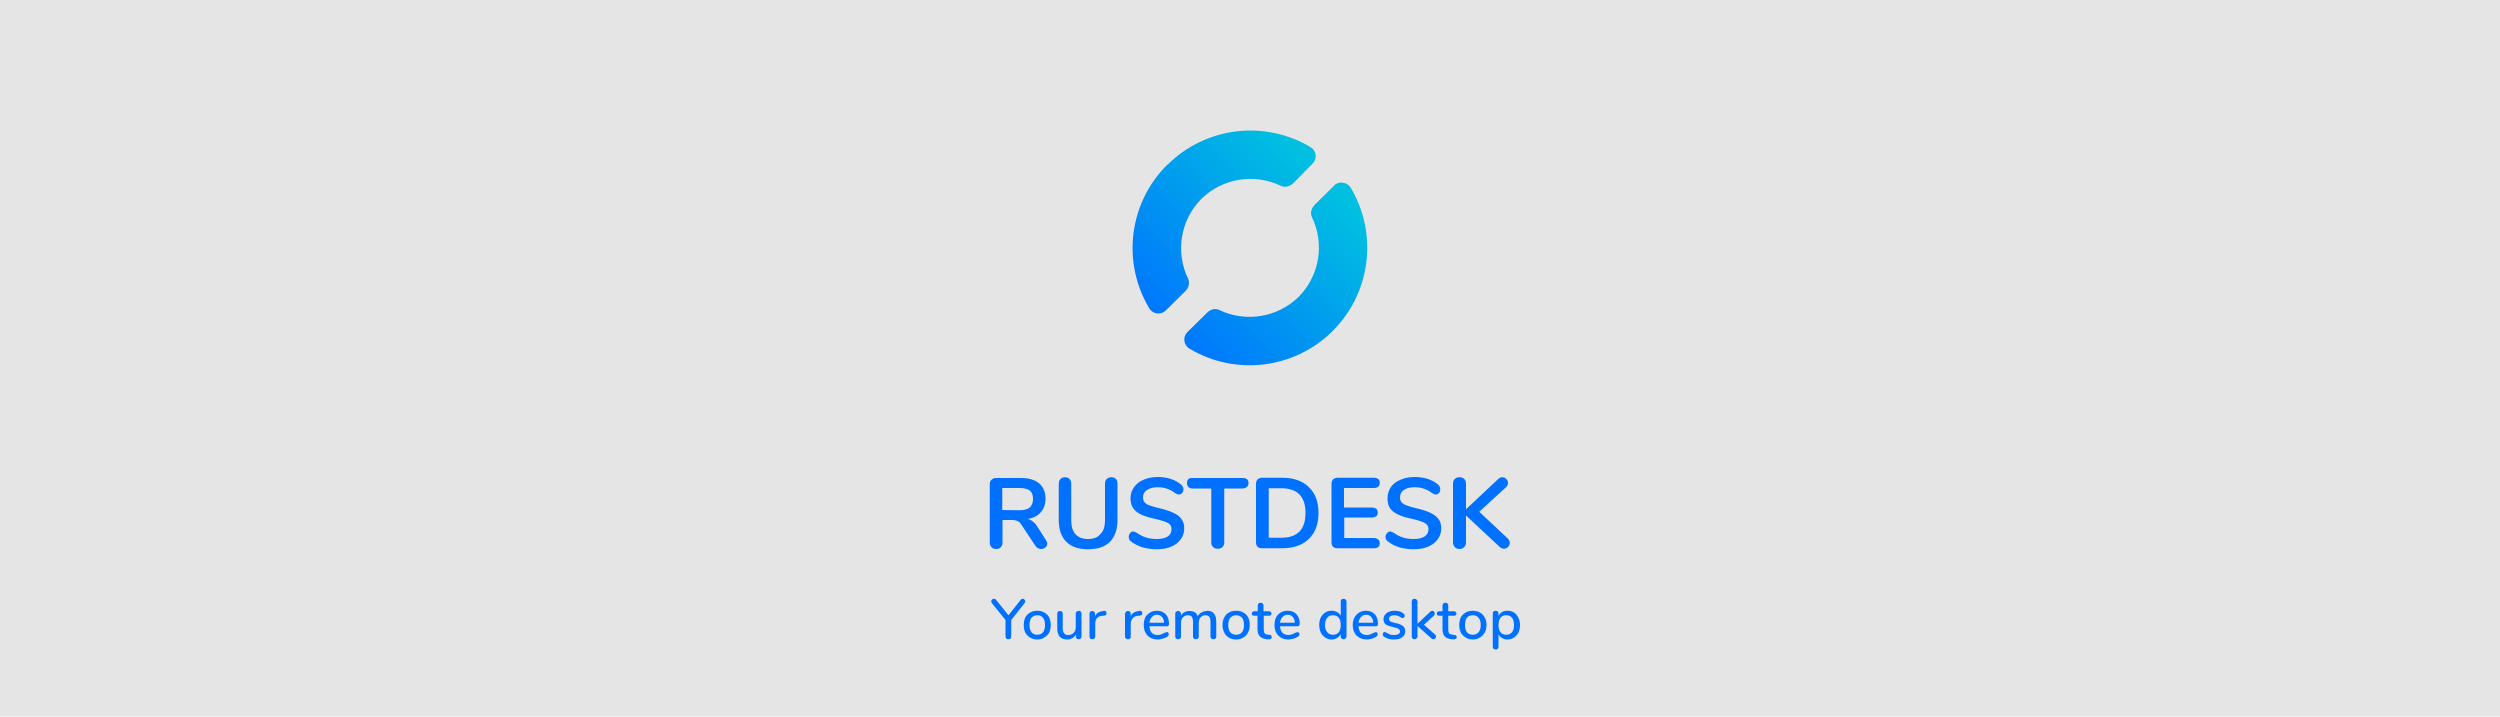
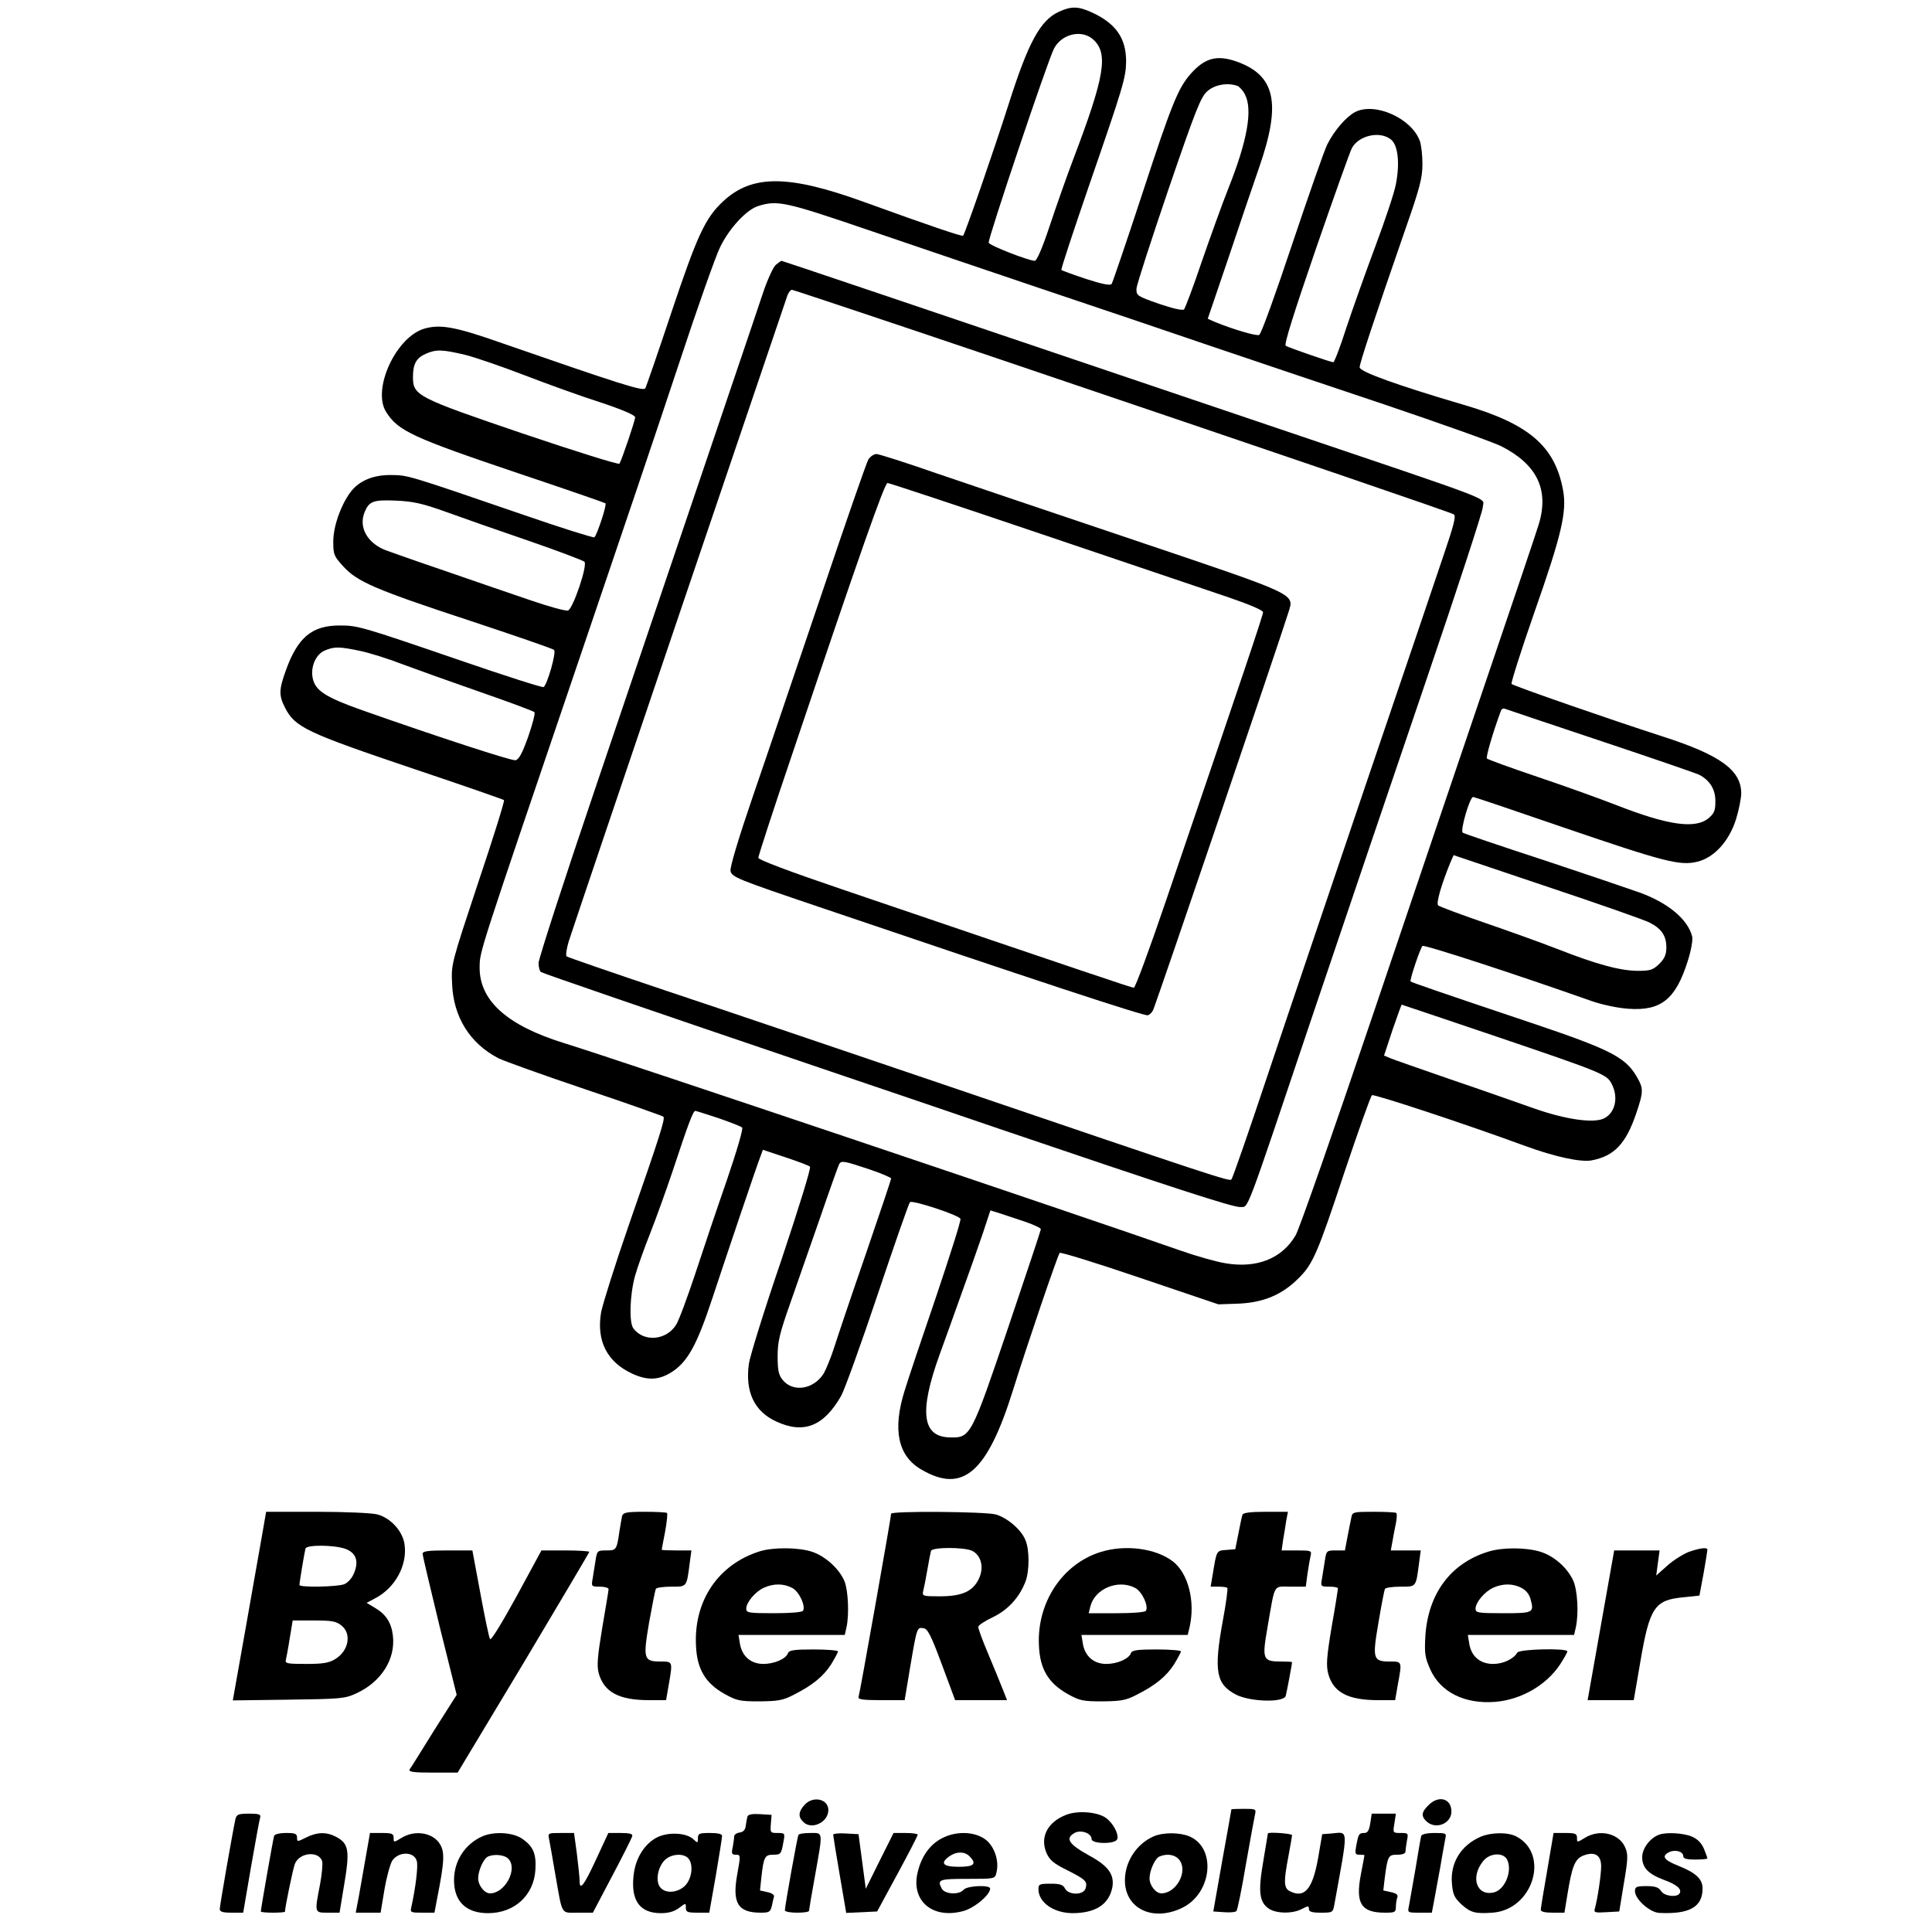
- <svg xmlns="http://www.w3.org/2000/svg" xmlns:xlink="http://www.w3.org/1999/xlink" xml:space="preserve" width="1000" height="286.6" style="clip-rule:evenodd;fill-rule:evenodd;stroke-linejoin:round;stroke-miterlimit:1.414">
-   <path d="M0 0h1000v286.6H0z" style="opacity:1;fill:#e5e5e5;fill-opacity:1;fill-rule:evenodd;stroke:none;stroke-width:.143px;stroke-linecap:butt;stroke-linejoin:miter;stroke-miterlimit:4;stroke-dasharray:none;stroke-dashoffset:0;stroke-opacity:1;marker:none" />
-   <defs>
-     <linearGradient xlink:href="#a" id="c" x1=".1" x2=".8" y1=".9" y2=".2" gradientTransform="matrix(94.00173 0 0 93.99768 453 52.2)" gradientUnits="userSpaceOnUse" />
-     <linearGradient id="a" x1=".1" x2=".8" y1=".9" y2=".2" gradientTransform="matrix(26.301 0 0 26.331 90.7 911.8)" gradientUnits="userSpaceOnUse">
-       <stop offset="0" stop-color="#004ba6" style="stop-color:#0071ff;stop-opacity:1" />
-       <stop offset="1" stop-color="#00bfe1" style="stop-color:#00bfe1;stop-opacity:1" />
-     </linearGradient>
-     <path id="b" d="M412.8 154.2h247V204h-247z" />
-   </defs>
-   <g style="clip-rule:evenodd;fill-rule:evenodd;stroke-linejoin:round;stroke-miterlimit:1.414">
-     <g style="font-size:40px;line-height:1.25;white-space:pre;shape-inside:url(#b);fill:#0071ff" transform="translate(-20 28.7)">
-       <path d="M438.4 187.4q.5.7.5 1.4 0 .9-.8 1.5-.7.6-1.7.6-.6 0-1.2-.3t-1-.9l-5.3-8q-.8-1.4-1.7-1.9-1-.5-2.4-.5H421v9q0 1.2-.7 1.9-.6.7-1.8.7-1.2 0-1.9-.7t-.7-2V165q0-1.2.7-1.8.7-.7 1.8-.7h10q4.8 0 7.3 2.2 2.5 2.1 2.5 6.1 0 3.3-1.9 5.4-1.8 2.1-5.2 2.7 1.2.3 2 1 1 .7 1.8 2zm-10.8-12q3 0 4.3-1.1 1.3-1.2 1.3-3.4 0-2.4-1.3-3.4-1.4-1-4.3-1h-6.7v8.8zm27.7 15.6q-5.8 0-8.8-3-3-3-3-8.8v-14.4q0-1.2.7-1.9.6-.7 1.8-.7 1.2 0 1.8.7.7.7.7 1.9v14.7q0 3.6 1.7 5.5 1.8 1.9 5 1.9 3.4 0 5-2 1.8-1.8 1.8-5.4v-14.7q0-1.2.7-1.9t1.8-.7q1.2 0 1.9.7.6.7.6 1.9v14.4q0 5.7-3 8.8-3 3-8.7 3zm27.4 0q-3 0-5.8-.8-2.7-.9-4.5-2.3-.9-.6-.9-1.9 0-.8.5-1.4.5-.7 1.2-.7t1.6.6q1.8 1.2 3.6 1.8 2 .6 4.2.6 3 0 4.5-1t1.5-3q0-1.6-1.4-2.4-1.5-.8-4.9-1.6-3.5-.7-5.7-1.7t-3.3-2.6q-1.1-1.5-1.1-4 0-2.4 1.4-4.4 1.4-2 3.8-3 2.6-1.1 5.7-1.1 5.7 0 9.3 3 .5.4.7.9.3.4.3 1 0 .9-.6 1.5-.4.6-1.1.6l-.8-.1-.9-.5q-1.6-1.2-3.2-1.7-1.5-.6-3.7-.6-2.7 0-4.3 1.1-1.6 1-1.6 3 0 1.7 1.4 2.6 1.4.8 4.8 1.6 3.5.8 5.7 1.8 2.3 1 3.4 2.5 1.2 1.5 1.2 3.8 0 2.5-1.4 4.4-1.3 1.9-3.9 3-2.4 1-5.7 1zm24.4-.2q-1.2 0-1.9-.7t-.7-1.8v-21.6h-7.3q-2.4 0-2.4-2.2t2.4-2H517q2.4 0 2.4 2t-2.4 2.2h-7.3v21.6q0 1.1-.7 1.8t-1.9.7zm17.8-.2q-1.2 0-1.9-.6-.6-.7-.6-1.8v-23.3q0-1.2.6-1.8.7-.7 1.9-.7h8q6.8 0 10.6 3.7 3.9 3.7 3.9 10.4t-3.9 10.4q-3.8 3.7-10.7 3.7zm7.6-4.2q9.7 0 9.7-9.9t-9.7-9.9h-5v19.8zm22.5 4.2q-1.1 0-1.8-.6-.6-.7-.6-1.8v-23.3q0-1.2.6-1.8.7-.7 1.8-.7h14.5q1.1 0 1.8.5.6.6.6 1.5 0 1-.6 1.6-.7.5-1.8.5h-11.9v7.8h11q1.2 0 1.9.5.6.5.6 1.5t-.6 1.5-1.8.5h-11v8.2h11.8q1.1 0 1.8.6.6.5.6 1.5t-.6 1.5-1.8.5zm30.5.4q-3.1 0-5.9-.8-2.7-.9-4.4-2.3-1-.6-1-1.9 0-.8.6-1.4.5-.7 1.2-.7t1.6.6q1.7 1.2 3.6 1.8 1.9.6 4.2.6 2.9 0 4.4-1 1.6-1 1.6-3 0-1.6-1.5-2.4-1.4-.8-4.8-1.6-3.5-.7-5.7-1.7t-3.4-2.6q-1-1.5-1-4 0-2.4 1.3-4.4 1.4-2 3.9-3 2.5-1.1 5.6-1.1 5.8 0 9.4 3 .5.4.7.9.2.4.2 1 0 .9-.5 1.5t-1.2.6l-.7-.1-.9-.5q-1.6-1.2-3.2-1.7-1.5-.6-3.8-.6-2.7 0-4.3 1.1-1.5 1-1.5 3 0 1.7 1.4 2.6 1.4.8 4.7 1.6 3.6.8 5.8 1.8 2.2 1 3.4 2.5 1.2 1.5 1.2 3.8 0 2.5-1.4 4.4-1.4 1.9-3.9 3-2.5 1-5.7 1zm37.6-4.3q.8.8.8 1.8 0 .9-.7 1.6-.7.7-1.6.7-1 0-1.9-.9l-13.3-12.4v10.8q0 1.1-.7 1.8-.7.8-1.9.8t-1.9-.8q-.7-.7-.7-1.8v-23.5q0-1.2.7-1.9t1.9-.7q1.2 0 1.9.7t.7 1.9V175l12.9-12.1q.7-.7 1.6-.7 1 0 1.6.7.7.7.7 1.6t-.8 1.7l-10.7 9.8z" aria-label="RUSTDESK" style="font-weight:700;font-family:Nunito;-inkscape-font-specification:&quot;Nunito Bold&quot;" />
-     </g>
-     <g style="font-size:22.667px;line-height:1.25;fill:#0071ff">
-       <path d="M390.8 212.4q.3-.4.7-.4.5 0 .8.3.3.4.3.8t-.3.7l-5.3 6.7v6.5q0 .6-.4 1-.3.2-.8.2t-.8-.3q-.3-.3-.3-.9v-6.5l-5.4-6.7q-.3-.3-.3-.7 0-.5.3-.8.4-.3.8-.3.5 0 .8.4l5 6.2zm6.6 15.9q-1.6 0-2.9-.8-1.2-.7-1.9-2-.6-1.3-.6-3t.6-3q.7-1.3 2-2 1.2-.7 2.8-.7t2.8.7q1.3.7 2 2 .6 1.3.6 3t-.6 3q-.7 1.3-2 2-1.2.8-2.8.8zm0-1.9q1.5 0 2.3-1 .8-1 .8-2.9t-.8-2.9q-.8-1-2.3-1t-2.3 1q-.8 1-.8 3 0 1.8.8 2.8.8 1 2.3 1zm16.5-9.6q.6 0 .9.3.3.3.3.8v9.2q0 .5-.3.8-.4.3-.9.3t-.8-.3q-.2-.3-.2-.7v-.9q-.6 1-1.5 1.5-1 .5-2 .5-4 0-4-4.5V218q0-.5.2-.8.3-.3.9-.3.5 0 .8.3.3.3.3.8v5.9q0 1.3.6 2 .5.6 1.6.6 1.4 0 2.2-.9.8-.8.8-2.3V218q0-.5.3-.8.3-.3.8-.3zm10.2 0q1 0 1 1 0 .4-.2.7-.2.2-.9.3h-.6q-1.5.2-2.2 1-.6 1-.6 2.1v5.2q0 .6-.4.8-.3.3-.8.3t-.8-.3q-.3-.2-.3-.8V218q0-.5.3-.8.3-.3.8-.3t.8.3q.3.3.3.8v1q.4-1 1.3-1.5t2-.6zm14.3 0q1 0 1 1 0 .4-.2.7l-.9.3h-.7q-1.4.2-2 1-.8 1-.8 2.1v5.2q0 .6-.3.8-.3.3-.8.3t-.8-.3q-.4-.2-.4-.8V218q0-.5.4-.8.3-.3.8-.3t.8.3q.3.3.3.8v1q.4-1 1.3-1.5.8-.5 2-.6zm10.9 8.5q.3 0 .5.3.2.2.2.6 0 .6-.8 1.1-.8.5-1.8.7-.9.3-1.7.3-2.7 0-4.2-1.6-1.5-1.5-1.5-4.2 0-1.7.6-3 .7-1.3 2-2 1.1-.7 2.7-.7 2.2 0 3.5 1.4 1.3 1.4 1.3 3.8 0 1-.8 1h-7q.2 3.5 3.3 3.5.9 0 1.5-.3l1.3-.6.4-.1.5-.2zm-4-6.9q-1.3 0-2 .9-.9.8-1 2.3h5.8q0-1.5-.8-2.3-.7-.9-2-.9zm20-1.6q3.7 0 3.7 4.4v6q0 .4-.3.7-.3.3-.8.3t-.9-.3q-.3-.3-.3-.8v-5.9q0-1.3-.5-2-.5-.6-1.5-.6-1.3 0-2 .9-.7.8-.7 2.3v5.3q0 .5-.3.8-.4.3-.9.3t-.8-.3q-.3-.3-.3-.8v-5.9q0-1.3-.5-2-.5-.6-1.6-.6-1.2 0-2 .9-.7.8-.7 2.3v5.3q0 .5-.3.8-.3.3-.8.3t-.9-.3q-.3-.3-.3-.8V218q0-.5.3-.8.4-.3.9-.3.4 0 .7.3.4.3.4.8v.8q.5-1 1.3-1.4 1-.5 2-.5 1.3 0 2.2.5.8.5 1.2 1.6.5-1 1.5-1.5 1-.6 2.2-.6zm11.7 11.5q-1.7 0-3-.8-1.2-.7-1.8-2-.7-1.3-.7-3t.7-3q.6-1.3 1.9-2 1.2-.7 2.9-.7t2.8.7q1.3.7 2 2 .6 1.3.6 3t-.7 3q-.6 1.3-1.9 2-1.2.8-2.8.8zm0-1.9q1.5 0 2.3-1 .8-1 .8-2.9t-.8-2.9q-.9-1-2.3-1t-2.4 1q-.8 1-.8 3 0 1.8.8 2.8.8 1 2.4 1zm13.3 0q.5.1.7.3.2.2.2.6 0 .5-.3.7-.4.3-1 .2h-.7q-1.8-.2-2.7-1.1-1-1-1-3v-5.3h-1.3q-1 0-1-.9 0-.4.3-.6.3-.3.7-.3h1.4v-2.3q0-.5.3-.8.3-.3.8-.3t.9.3q.3.3.3.8v2.3h2.2q.5 0 .7.3.3.2.3.6 0 .4-.3.7-.2.2-.7.2H488v5.5q0 1 .4 1.6.5.4 1.4.5zm11.2-1q.4 0 .6.2.2.2.2.6 0 .6-.8 1.1-.8.5-1.8.7-1 .3-1.8.3-2.6 0-4.1-1.6-1.5-1.5-1.5-4.2 0-1.7.6-3 .7-1.3 1.9-2t2.8-.7q2.2 0 3.5 1.4 1.3 1.4 1.3 3.8 0 1-.9 1h-7q.3 3.5 3.4 3.5.9 0 1.5-.3l1.3-.6.3-.1.5-.2zm-3.9-7q-1.3 0-2.1.9-.8.8-1 2.3h5.9q0-1.5-.8-2.3-.7-.9-2-.9zm22.3-6.4q.5 0 .8.3.4.3.4.8v14q0 .5-.4.8-.3.3-.8.3t-.8-.3q-.3-.3-.3-.8v-1q-.5 1-1.5 1.6-1 .6-2.2.6-1.4 0-2.5-.8-1.1-.7-1.8-2-.6-1.3-.6-3 0-1.8.6-3 .7-1.3 1.8-2 1-.7 2.5-.7 1.3 0 2.2.5 1 .5 1.5 1.5V213q0-.4.3-.7.3-.3.8-.3zm-4.2 14.4q1.5 0 2.3-1 .8-1 .8-2.9t-.8-2.9q-.8-1-2.3-1t-2.3 1q-.9 1-.9 2.9 0 1.8.9 2.9.8 1 2.3 1zm17.2-1q.3 0 .5.2t.2.6q0 .6-.8 1.1-.8.5-1.7.7-1 .3-1.8.3-2.6 0-4.2-1.6-1.5-1.5-1.5-4.2 0-1.7.7-3t1.9-2q1.2-.7 2.7-.7 2.2 0 3.5 1.4 1.3 1.4 1.3 3.8 0 1-.8 1h-7q.2 3.5 3.4 3.5.8 0 1.4-.3.7-.2 1.3-.6l.4-.1.5-.2zm-4-7q-1.2 0-2 .9-.8.8-1 2.3h5.9q-.1-1.5-.8-2.3-.7-.9-2-.9zm11.2 9.9q-2.3 0-3.8-1-.4-.2-.6-.5l-.1-.6q0-.4.2-.6.2-.3.5-.3t1 .4l1.2.6q.7.2 1.7.2t1.7-.4q.6-.4.6-1 0-.5-.3-.8-.2-.3-.8-.5l-1.7-.5q-2-.4-3-1.1-.8-.8-.8-2 0-1 .6-1.8t1.6-1.2q1-.4 2.2-.4 1 0 1.8.2.9.2 1.5.7.8.5.8 1.1 0 .4-.3.7-.2.2-.5.2h-.4q-.2 0-.5-.4l-1.2-.5q-.5-.2-1.3-.2-1 0-1.5.4-.6.4-.6 1 0 .7.5 1 .6.4 2 .7 1.6.3 2.4.8.9.4 1.2 1 .4.6.4 1.5 0 1.5-1.2 2.4-1.2.9-3.3.9zm16.4-2q.4.3.4.8t-.3.8q-.3.3-.7.3-.5 0-.8-.3l-5.6-5v4.2q0 .5-.4.8-.3.3-.8.3t-.8-.3q-.3-.3-.3-.8v-14q0-.5.3-.8.3-.3.8-.3t.8.3q.4.3.4.8v8.9l5.1-4.8q.4-.4.8-.4t.7.3q.3.4.3.8t-.3.8l-4 3.7zm7.7.2q.5 0 .7.2.3.2.3.6 0 .5-.4.7-.3.3-1 .2h-.6q-1.9-.2-2.8-1.1-.9-1-.9-3v-5.3h-1.3q-1 0-1-.9 0-.4.2-.6.3-.3.8-.3h1.3v-2.3q0-.5.3-.8.3-.3.9-.3.5 0 .8.3.3.3.3.8v2.3h2.3q.4 0 .7.3.3.2.3.6 0 .4-.3.7-.3.2-.7.2h-2.3v5.5q0 1 .4 1.6.5.4 1.4.5zm7.4 1.8q-1.6 0-2.8-.8-1.3-.7-2-2-.6-1.3-.6-3t.6-3q.7-1.3 2-2 1.2-.7 2.8-.7t2.9.7q1.2.7 1.9 2t.7 3q0 1.7-.7 3t-2 2q-1.1.8-2.8.8zm0-1.9q1.5 0 2.3-1 .9-1 .9-2.9t-.9-2.9q-.8-1-2.3-1t-2.3 1q-.8 1-.8 3 0 1.8.8 2.8.8 1 2.3 1zm14-9.6q1.4 0 2.5.7t1.7 2q.7 1.3.7 3 0 1.8-.6 3t-1.8 2q-1.1.8-2.6.8-1.2 0-2.2-.6-.9-.5-1.4-1.5v5q0 .5-.3.8-.3.3-.8.3t-.9-.3q-.3-.3-.3-.8v-13.3q0-.5.3-.8.3-.3.9-.3.5 0 .8.3.3.3.3.8v1q.5-1 1.4-1.6 1-.5 2.2-.5zm-.6 9.6q1.5 0 2.3-1 .8-1 .8-2.8 0-2-.8-3t-2.3-1q-1.5 0-2.3 1-.8 1-.8 3 0 1.8.8 2.8.8 1 2.3 1z" aria-label="Your remote desktop" style="font-weight:600;font-family:Nunito;-inkscape-font-specification:&quot;Nunito Semi-Bold&quot;" transform="translate(17.5 27.5)" />
-     </g>
+ <svg xmlns="http://www.w3.org/2000/svg" version="1.0" width="800pt" height="800pt" viewBox="0 0 800 800" preserveAspectRatio="xMidYMid meet">
+   <g transform="translate(0,800) scale(0.1,-0.1)" fill="#000000" stroke="none">
+     <path d="M4384 7951 c-76 -35 -126 -126 -207 -381 -61 -191 -181 -538 -189 -546 -5 -4 -138 41 -411 140 -312 113 -462 114 -582 3 -75 -70 -107 -139 -215 -461 -55 -165 -104 -307 -108 -314 -9 -13 -103 17 -590 186 -193 68 -256 80 -322 62 -119 -32 -221 -252 -161 -346 49 -78 109 -106 545 -253 197 -66 361 -123 363 -125 7 -6 -36 -134 -46 -141 -5 -2 -134 38 -287 91 -495 170 -484 166 -554 167 -77 1 -136 -25 -171 -74 -40 -56 -69 -140 -69 -202 0 -54 3 -60 42 -103 58 -63 131 -95 523 -224 187 -62 344 -116 349 -121 11 -9 -28 -144 -43 -154 -5 -3 -161 47 -347 111 -411 141 -423 144 -498 144 -114 0 -173 -49 -222 -185 -29 -80 -30 -104 -4 -155 42 -82 87 -103 537 -255 200 -67 366 -125 370 -128 3 -4 -45 -158 -107 -342 -111 -335 -112 -337 -108 -418 5 -138 74 -248 192 -309 22 -11 183 -69 358 -128 176 -59 322 -111 325 -114 8 -8 -14 -78 -143 -448 -57 -164 -108 -327 -115 -362 -20 -119 25 -207 131 -255 60 -27 104 -26 154 3 71 42 110 111 176 311 55 167 185 552 199 587 l10 27 93 -31 c51 -17 97 -34 102 -39 5 -5 -45 -166 -118 -385 -71 -207 -131 -401 -135 -431 -16 -116 22 -197 113 -239 114 -53 197 -20 269 106 14 25 82 213 151 419 69 206 129 378 134 383 10 10 204 -54 209 -69 3 -7 -43 -150 -100 -320 -58 -169 -117 -345 -131 -391 -51 -162 -28 -271 69 -327 172 -101 273 -13 380 330 58 186 185 559 193 567 4 4 153 -42 332 -103 l325 -110 86 3 c102 5 178 37 245 104 61 60 79 102 193 446 57 169 107 310 112 313 8 6 398 -123 634 -210 123 -45 229 -68 275 -60 94 18 142 68 185 194 31 92 31 104 1 155 -46 78 -111 111 -419 215 -387 130 -512 173 -516 177 -5 5 39 135 49 147 6 7 389 -118 700 -228 43 -15 108 -29 152 -32 136 -10 197 39 247 199 14 44 21 86 18 100 -18 71 -99 139 -217 182 -36 13 -213 73 -393 133 -181 59 -334 111 -340 115 -12 7 29 148 43 148 4 0 176 -58 382 -129 410 -140 475 -157 547 -139 69 17 130 84 159 174 12 39 22 88 22 109 0 96 -87 159 -327 236 -208 67 -617 209 -624 217 -3 4 38 134 92 289 116 330 138 425 121 515 -34 181 -141 273 -412 352 -275 81 -430 137 -430 155 0 17 58 193 189 571 61 174 71 214 71 271 0 37 -5 80 -11 96 -35 94 -186 161 -268 119 -37 -20 -86 -76 -115 -134 -13 -26 -78 -213 -146 -415 -68 -204 -128 -371 -136 -374 -13 -5 -110 24 -181 53 l-32 14 84 247 c46 137 104 309 130 383 91 263 66 378 -94 435 -82 29 -132 15 -190 -50 -53 -60 -80 -127 -202 -500 -65 -198 -122 -365 -126 -371 -6 -7 -38 -1 -106 21 -54 18 -100 35 -102 37 -3 2 50 162 116 354 140 405 151 442 152 509 0 98 -43 159 -145 205 -54 24 -82 25 -134 1z m141 -113 c66 -58 51 -151 -83 -503 -27 -71 -70 -194 -96 -272 -29 -88 -53 -143 -61 -143 -25 0 -187 63 -191 75 -5 12 244 753 270 803 31 61 113 81 161 40z m600 -194 c8 -4 22 -19 30 -35 33 -63 10 -192 -69 -390 -25 -63 -74 -199 -110 -303 -35 -104 -69 -193 -73 -197 -6 -6 -48 4 -104 23 -91 32 -94 34 -93 63 1 17 61 201 132 410 113 330 134 383 161 407 31 28 85 37 126 22z m635 -222 c29 -23 37 -99 20 -185 -6 -34 -45 -150 -85 -257 -40 -107 -94 -259 -120 -337 -25 -79 -50 -143 -54 -143 -10 0 -183 60 -197 68 -8 5 33 134 125 402 75 217 142 405 149 417 29 53 117 72 162 35z m-2169 -373 c178 -61 509 -173 734 -249 226 -76 538 -181 695 -235 157 -53 476 -161 710 -239 234 -79 453 -157 487 -174 147 -75 198 -179 155 -322 -11 -36 -102 -306 -202 -600 -100 -294 -316 -932 -480 -1417 -164 -485 -310 -903 -325 -928 -56 -96 -160 -138 -290 -116 -38 6 -122 30 -185 52 -384 135 -2335 792 -2555 860 -236 73 -350 176 -349 314 1 68 -8 39 419 1295 147 432 330 973 406 1203 76 231 153 448 171 484 38 78 109 155 158 170 79 25 114 17 451 -98z m-1666 -518 c44 -11 154 -49 245 -84 91 -35 231 -86 313 -112 96 -32 147 -54 147 -63 0 -13 -55 -176 -65 -192 -3 -5 -182 51 -398 124 -441 150 -457 158 -457 235 0 54 14 79 53 96 43 19 68 18 162 -4z m-80 -650 c66 -24 220 -78 343 -120 122 -42 227 -82 232 -87 14 -14 -47 -194 -68 -202 -9 -3 -79 16 -157 43 -77 26 -237 81 -355 122 -118 40 -228 79 -244 85 -76 30 -112 96 -86 158 19 45 36 51 130 47 69 -3 108 -11 205 -46z m-355 -576 c39 -8 119 -33 178 -56 59 -22 204 -74 322 -115 118 -41 218 -78 223 -83 4 -4 -8 -50 -26 -102 -25 -70 -39 -95 -53 -97 -18 -2 -313 94 -634 207 -152 54 -194 81 -205 132 -10 46 12 99 49 115 40 17 60 17 146 -1z m5141 -374 c213 -71 395 -134 405 -139 45 -24 67 -61 67 -109 0 -38 -4 -50 -27 -70 -55 -47 -168 -31 -385 54 -64 25 -208 77 -321 115 -113 38 -208 73 -213 77 -5 6 24 106 58 198 2 7 10 11 17 8 7 -3 187 -63 399 -134z m199 -751 c50 -25 70 -55 70 -103 0 -29 -7 -46 -29 -68 -26 -25 -37 -29 -88 -29 -72 0 -170 26 -333 90 -69 27 -206 76 -305 110 -99 34 -184 66 -190 71 -9 9 13 85 50 176 l14 32 386 -130 c213 -71 404 -138 425 -149z m-640 -470 c451 -153 464 -159 484 -199 28 -54 15 -117 -30 -141 -42 -23 -160 -6 -291 40 -65 23 -221 78 -348 121 -126 44 -240 83 -252 89 l-22 9 35 106 c20 58 37 105 38 105 2 0 175 -59 386 -130z m-3215 -340 c49 -17 93 -34 98 -39 5 -5 -22 -97 -63 -217 -40 -115 -99 -290 -131 -388 -33 -99 -68 -194 -79 -211 -40 -65 -133 -74 -177 -16 -19 24 -15 138 6 216 11 39 40 120 64 180 24 61 65 175 92 255 64 194 85 250 94 250 4 0 47 -14 96 -30z m622 -211 c51 -17 93 -35 93 -39 0 -4 -48 -147 -106 -316 -59 -170 -117 -343 -130 -384 -13 -41 -33 -89 -43 -107 -42 -67 -128 -80 -171 -26 -16 20 -20 40 -20 97 0 60 8 94 51 216 28 80 84 241 125 358 40 117 76 217 79 222 9 15 20 13 122 -21z m651 -219 c34 -12 62 -25 62 -30 0 -4 -61 -187 -135 -406 -153 -451 -156 -458 -240 -456 -117 1 -130 105 -45 341 21 58 63 174 92 256 30 83 69 193 87 246 l32 97 42 -13 c23 -8 70 -23 105 -35z" />
+     <path d="M3212 6903 c-11 -10 -36 -65 -55 -123 -33 -100 -148 -437 -691 -2041 -130 -383 -236 -710 -236 -727 0 -17 5 -34 10 -37 12 -7 440 -154 1150 -395 272 -92 610 -207 750 -255 706 -240 967 -325 995 -323 37 4 11 -66 305 808 131 388 342 1010 469 1383 127 373 231 691 231 707 0 43 95 7 -860 330 -1557 527 -2041 690 -2044 690 -2 0 -13 -8 -24 -17z m920 -388 c1267 -429 1873 -636 1888 -645 10 -6 0 -45 -43 -171 -30 -90 -175 -517 -322 -949 -146 -432 -330 -974 -407 -1205 -77 -231 -144 -424 -149 -429 -8 -9 -72 12 -1194 394 -407 138 -922 313 -1145 387 -223 75 -409 139 -414 143 -4 5 0 32 9 62 38 118 883 2610 906 2676 5 12 13 22 18 22 5 0 389 -128 853 -285z" />
+     <path d="M3596 6098 c-8 -13 -95 -264 -194 -558 -100 -294 -226 -668 -282 -830 -61 -178 -99 -304 -95 -317 6 -25 28 -34 365 -148 893 -303 1351 -454 1363 -449 9 3 18 13 22 22 24 60 520 1518 561 1649 23 75 38 68 -626 292 -327 110 -700 236 -829 280 -129 45 -242 81 -252 81 -10 0 -25 -10 -33 -22z m715 -309 c343 -116 690 -233 772 -261 91 -31 147 -55 147 -63 0 -13 -76 -238 -401 -1192 -68 -200 -128 -363 -134 -363 -9 0 -190 61 -1207 407 -221 75 -348 123 -348 131 0 7 62 199 139 425 284 843 384 1127 396 1127 7 0 293 -95 636 -211z" />
+     <path d="M1086 1648 c-9 -51 -40 -227 -69 -391 l-53 -298 230 3 c216 3 234 4 281 26 103 47 163 141 152 238 -6 54 -28 89 -74 116 l-35 21 34 18 c84 43 136 138 123 225 -8 54 -57 108 -112 123 -21 6 -133 11 -249 11 l-212 0 -16 -92z m343 -61 c45 -16 58 -51 37 -101 -9 -22 -26 -40 -41 -46 -29 -11 -185 -14 -185 -3 0 11 21 137 25 151 6 16 117 15 164 -1z m-15 -318 c43 -34 30 -105 -26 -139 -26 -16 -51 -20 -121 -20 -79 0 -88 2 -83 18 2 9 10 50 16 90 l12 72 88 0 c73 0 92 -3 114 -21z" />
+     <path d="M2576 1723 c-2 -10 -7 -38 -11 -63 -11 -78 -13 -80 -54 -80 -37 0 -39 -1 -45 -42 -4 -24 -9 -58 -12 -75 -6 -32 -5 -33 30 -33 20 0 36 -5 36 -10 0 -6 -12 -77 -26 -159 -20 -121 -23 -157 -15 -189 22 -79 84 -112 209 -112 l70 0 11 63 c17 98 17 97 -33 97 -71 0 -74 10 -48 163 13 71 25 134 28 138 3 5 31 9 64 9 65 0 63 -3 76 98 l7 52 -62 0 c-33 0 -61 1 -61 3 0 1 6 34 14 74 7 40 11 75 8 78 -3 3 -45 5 -93 5 -75 0 -88 -3 -93 -17z" />
+     <path d="M3690 1732 c0 -13 -130 -747 -135 -759 -3 -10 19 -13 93 -13 l98 0 23 138 c28 165 28 164 55 160 17 -2 31 -29 76 -150 l55 -148 107 0 108 0 -19 48 c-10 26 -37 91 -60 146 -23 54 -41 103 -40 110 0 6 27 24 61 40 62 30 110 82 135 149 16 44 16 131 -1 170 -17 43 -76 93 -123 106 -43 12 -433 15 -433 3z m334 -153 c39 -18 52 -70 29 -117 -25 -52 -70 -72 -162 -72 -71 0 -73 1 -68 23 3 12 11 51 17 87 6 36 13 71 15 78 6 16 134 16 169 1z" />
+     <path d="M5145 1728 c-3 -7 -10 -42 -17 -78 l-13 -65 -37 -3 c-41 -3 -40 -1 -56 -99 l-9 -53 32 0 c17 0 34 -2 37 -5 3 -3 -5 -63 -18 -133 -39 -212 -29 -267 56 -310 59 -29 196 -33 204 -4 4 15 26 130 26 139 0 2 -19 3 -43 3 -79 0 -82 7 -58 145 32 183 22 165 95 165 l63 0 7 53 c4 28 10 62 13 75 5 21 2 22 -57 22 l-63 0 6 43 c4 23 10 59 13 80 l7 37 -92 0 c-64 0 -93 -4 -96 -12z" />
+     <path d="M5596 1718 c-3 -13 -10 -49 -16 -80 l-11 -58 -38 0 c-37 0 -39 -1 -45 -42 -4 -24 -9 -58 -12 -75 -6 -32 -5 -33 30 -33 20 0 36 -3 36 -7 0 -5 -11 -76 -26 -160 -21 -126 -23 -159 -14 -194 21 -77 82 -109 207 -109 l70 0 11 64 c18 97 18 96 -32 96 -71 0 -74 10 -48 162 12 71 24 134 27 139 4 5 32 9 65 9 65 0 63 -3 76 98 l7 52 -62 0 -62 0 7 38 c3 20 10 54 14 74 4 20 5 39 2 43 -3 3 -45 5 -93 5 -84 0 -89 -1 -93 -22z" />
+     <path d="M3145 1576 c-171 -54 -273 -205 -263 -391 4 -96 39 -155 118 -199 50 -28 63 -31 145 -31 78 1 97 4 143 28 77 39 122 76 154 126 15 25 28 49 28 53 0 4 -45 8 -100 8 -81 0 -102 -3 -107 -15 -8 -24 -57 -45 -102 -45 -51 0 -88 31 -97 83 l-6 37 220 0 220 0 7 31 c12 53 7 154 -8 191 -21 51 -78 103 -133 122 -56 19 -162 20 -219 2z m135 -151 c29 -15 57 -75 45 -95 -4 -6 -54 -10 -121 -10 -105 0 -114 2 -114 19 0 26 38 71 74 87 41 18 81 17 116 -1z" />
+     <path d="M4559 1574 c-160 -49 -266 -210 -257 -388 4 -97 39 -155 118 -200 50 -28 63 -31 145 -31 78 1 97 4 143 28 77 39 122 76 154 126 15 25 28 49 28 53 0 4 -45 8 -100 8 -81 0 -102 -3 -107 -15 -8 -24 -57 -45 -102 -45 -51 0 -88 31 -97 83 l-6 37 220 0 220 0 8 33 c24 107 -6 223 -70 272 -71 54 -196 70 -297 39z m141 -149 c29 -15 57 -75 45 -95 -4 -6 -54 -10 -122 -10 l-115 0 7 28 c18 73 114 114 185 77z" />
+     <path d="M6163 1575 c-157 -48 -250 -175 -261 -351 -4 -73 -1 -88 21 -138 43 -94 143 -143 269 -133 107 9 211 69 268 155 16 25 30 49 30 54 0 14 -198 10 -207 -5 -16 -27 -59 -47 -100 -47 -53 0 -90 30 -99 83 l-6 37 220 0 220 0 7 31 c13 58 7 156 -11 195 -26 55 -81 102 -137 119 -61 18 -157 18 -214 0z m137 -150 c19 -10 33 -27 38 -48 15 -55 11 -57 -114 -57 -105 0 -114 2 -114 19 0 26 38 71 74 87 41 18 81 17 116 -1z" />
+     <path d="M6993 1574 c-23 -9 -63 -34 -88 -56 l-47 -42 7 52 7 52 -94 0 -94 0 -55 -310 -55 -310 96 0 95 0 28 163 c38 222 59 252 178 263 l66 7 17 91 c9 51 16 95 16 99 0 11 -31 7 -77 -9z" />
+     <path d="M1750 1566 c0 -8 32 -142 70 -299 l71 -285 -94 -148 c-51 -82 -96 -155 -101 -161 -5 -10 16 -13 96 -13 l103 0 273 454 c149 250 272 457 272 460 0 3 -45 6 -99 6 l-99 0 -103 -190 c-61 -111 -106 -185 -110 -177 -4 6 -22 92 -40 190 l-33 177 -103 0 c-82 0 -103 -3 -103 -14z" />
+     <path d="M3332 527 c-26 -28 -28 -50 -6 -71 34 -35 104 -2 104 49 0 46 -63 60 -98 22z" />
+     <path d="M5915 525 c-30 -29 -31 -46 -7 -68 38 -34 102 -8 102 42 0 54 -53 69 -95 26z" />
+     <path d="M5099 508 c0 -2 -17 -97 -38 -213 l-37 -210 44 -3 c25 -2 48 0 52 5 4 4 22 91 39 193 18 102 35 195 38 208 5 21 2 22 -46 22 -28 0 -51 -1 -52 -2z" />
+     <path d="M4417 486 c-78 -29 -112 -92 -84 -158 13 -30 29 -44 86 -72 77 -39 85 -47 76 -76 -9 -28 -70 -28 -85 0 -8 16 -21 20 -60 20 -45 0 -50 -2 -50 -23 0 -54 62 -98 140 -99 96 0 152 36 166 107 9 52 -16 88 -93 130 -89 49 -104 73 -62 96 26 13 69 -2 69 -26 0 -21 98 -22 106 -1 8 20 -16 66 -46 88 -34 25 -115 32 -163 14z" />
+     <path d="M975 468 c-10 -44 -65 -358 -65 -373 0 -11 12 -15 48 -15 l49 0 32 187 c18 104 35 196 38 206 4 14 -3 17 -46 17 -44 0 -51 -3 -56 -22z" />
+     <path d="M3095 478 c-2 -7 -5 -24 -7 -38 -2 -17 -10 -26 -25 -28 -13 -2 -23 -9 -23 -16 0 -8 -3 -28 -6 -45 -6 -26 -4 -31 13 -31 20 0 20 -2 6 -80 -22 -120 2 -160 97 -160 35 0 40 3 46 28 3 15 7 32 9 39 2 6 -10 15 -27 18 l-31 7 6 57 c9 80 14 91 47 91 33 0 35 2 44 53 7 36 6 37 -24 37 -30 0 -31 1 -28 38 l3 37 -48 3 c-32 2 -49 -1 -52 -10z" />
+     <path d="M5674 450 c-5 -30 -11 -40 -25 -40 -22 0 -24 -5 -33 -52 -6 -34 -5 -38 14 -38 11 0 20 -1 20 -2 0 -2 -7 -38 -15 -80 -23 -120 1 -158 100 -158 41 0 45 2 45 24 0 13 3 31 6 39 4 11 -4 17 -26 22 l-32 7 6 52 c12 92 15 96 52 96 22 0 34 5 34 14 0 7 3 28 6 45 6 30 5 31 -26 31 -32 0 -33 0 -26 40 l6 40 -50 0 -50 0 -6 -40z" />
+     <path d="M1135 398 c-4 -12 -55 -303 -55 -313 0 -3 23 -5 50 -5 28 0 50 2 50 4 0 18 33 177 41 198 19 48 99 55 113 11 3 -10 -1 -54 -9 -97 -23 -118 -23 -116 33 -116 l48 0 17 103 c27 157 22 183 -33 212 -39 20 -78 19 -123 -4 -36 -18 -37 -18 -37 0 0 16 -8 19 -45 19 -28 0 -47 -5 -50 -12z" />
+     <path d="M1515 313 c-9 -54 -23 -128 -29 -165 l-13 -68 51 0 52 0 16 96 c9 53 24 106 32 119 27 40 92 39 102 -2 6 -22 -6 -115 -23 -191 -5 -21 -2 -22 45 -22 l51 0 10 53 c33 167 34 202 8 238 -32 42 -102 51 -154 19 -33 -20 -33 -20 -33 0 0 17 -7 20 -49 20 l-49 0 -17 -97z" />
+     <path d="M1997 396 c-72 -32 -117 -102 -117 -181 0 -89 50 -137 141 -137 109 0 190 74 196 180 4 67 -9 97 -56 129 -39 26 -116 30 -164 9z m107 -92 c42 -41 -12 -144 -75 -144 -23 0 -49 33 -49 62 0 33 23 84 42 91 27 11 67 6 82 -9z" />
+     <path d="M2274 383 c3 -16 15 -82 26 -148 30 -169 21 -155 93 -155 l62 0 80 152 c44 83 81 157 83 165 3 9 -10 13 -48 13 l-51 0 -51 -110 c-50 -108 -68 -131 -68 -88 0 12 -5 61 -11 110 l-12 88 -54 0 c-54 0 -55 0 -49 -27z" />
+     <path d="M2717 390 c-52 -29 -88 -90 -94 -161 -10 -101 28 -151 114 -151 31 0 55 7 74 21 29 22 29 22 29 1 0 -17 6 -20 48 -20 l49 0 27 153 c14 83 26 158 26 165 0 8 -17 12 -50 12 -45 0 -50 -2 -50 -22 0 -20 -1 -21 -20 -3 -30 27 -107 30 -153 5z m134 -86 c21 -26 14 -83 -14 -112 -32 -31 -83 -34 -104 -6 -19 25 -10 80 18 110 26 28 80 32 100 8z" />
+     <path d="M3306 402 c-4 -7 -56 -294 -56 -312 0 -6 23 -10 50 -10 28 0 50 3 50 8 0 4 11 70 25 146 33 186 34 176 -19 176 -25 0 -47 -3 -50 -8z" />
+     <path d="M3450 403 c0 -4 12 -79 27 -166 l27 -158 64 3 64 3 84 155 c46 85 84 158 84 163 0 4 -23 7 -50 7 l-50 0 -58 -116 -57 -115 -15 113 -15 113 -53 3 c-28 2 -52 -1 -52 -5z" />
+     <path d="M3902 389 c-50 -25 -86 -74 -102 -141 -29 -117 59 -195 186 -162 46 11 114 67 114 94 0 16 -96 12 -110 -5 -18 -22 -77 -19 -90 4 -20 38 -13 41 105 41 115 0 115 0 121 26 11 43 -4 96 -35 128 -41 41 -125 48 -189 15z m112 -75 c32 -32 20 -44 -44 -44 -66 0 -79 15 -38 44 29 20 62 20 82 0z" />
+     <path d="M4777 396 c-71 -31 -119 -105 -119 -182 0 -117 115 -173 237 -114 124 60 143 248 30 296 -41 17 -109 17 -148 0z m109 -101 c32 -49 -17 -135 -77 -135 -23 0 -49 33 -49 62 0 33 23 84 42 91 34 14 68 6 84 -18z" />
+     <path d="M5250 408 c0 -2 -9 -53 -19 -115 -22 -126 -17 -170 24 -197 31 -20 97 -21 135 -1 27 14 30 14 30 0 0 -11 12 -15 50 -15 48 0 49 1 55 32 59 326 60 302 -11 296 l-39 -3 -17 -99 c-23 -130 -57 -169 -119 -136 -23 13 -24 39 -4 143 8 43 15 83 15 88 0 7 -100 14 -100 7z" />
+     <path d="M5885 398 c-2 -7 -13 -69 -24 -138 -12 -69 -24 -137 -27 -153 -6 -27 -5 -27 44 -27 l51 0 10 53 c5 28 17 92 26 142 8 50 18 100 20 113 5 21 2 22 -45 22 -32 0 -52 -5 -55 -12z" />
+     <path d="M6130 394 c-80 -35 -125 -107 -118 -192 4 -48 10 -60 41 -89 37 -33 57 -38 127 -33 168 12 239 243 98 316 -35 18 -104 17 -148 -2z m110 -93 c24 -46 -7 -125 -54 -137 -71 -17 -99 62 -45 129 26 34 82 38 99 8z" />
+     <path d="M6407 257 c-15 -85 -27 -159 -27 -165 0 -8 18 -12 49 -12 l49 0 12 73 c19 118 31 149 65 163 48 19 75 3 75 -44 0 -36 -15 -136 -26 -175 -5 -16 0 -18 47 -15 l54 3 19 116 c17 99 18 121 6 148 -24 59 -106 79 -167 41 -33 -20 -33 -20 -33 0 0 17 -7 20 -48 20 l-49 0 -26 -153z" />
+     <path d="M6870 403 c-38 -14 -70 -57 -70 -93 0 -44 25 -70 92 -95 52 -19 73 -38 63 -55 -11 -18 -64 -12 -77 10 -10 15 -24 20 -60 20 -42 0 -48 -3 -48 -21 0 -33 62 -89 102 -90 124 -6 178 25 178 101 0 39 -27 65 -100 94 -60 24 -71 39 -40 56 25 13 60 4 60 -16 0 -10 13 -14 50 -14 28 0 50 2 50 5 0 3 -7 21 -15 41 -10 23 -26 39 -49 49 -35 15 -106 19 -136 8z" />
  </g>
-   <path fill="url(#b)" d="m533.7 74.2-7.7 7.6c-1.4 1.3-2 3.2-1.3 4.9a28 28 0 0 1-5.2 32 28.1 28.1 0 0 1-32 5.2c-1.7-.7-3.5 0-4.7 1.2l-7.9 7.8a4.2 4.2 0 0 0 .8 6.5 47 47 0 0 0 64.6-64.3 4.2 4.2 0 0 0-3-2 4.2 4.2 0 0 0-3.6 1zM467 65.8a46.9 46.9 0 0 0-7.3 57.5 4.2 4.2 0 0 0 6.6.9l7.7-7.6c1.4-1.3 2-3.2 1.3-5a28 28 0 0 1 5.2-32 28.1 28.1 0 0 1 32-5.2c1.6.7 3.5.1 4.7-1l7.9-8a4.2 4.2 0 0 0-.8-6.5 47 47 0 0 0-57.4 7.1z" style="isolation:isolate;fill:url(#c);stroke-width:.988" />
</svg>
